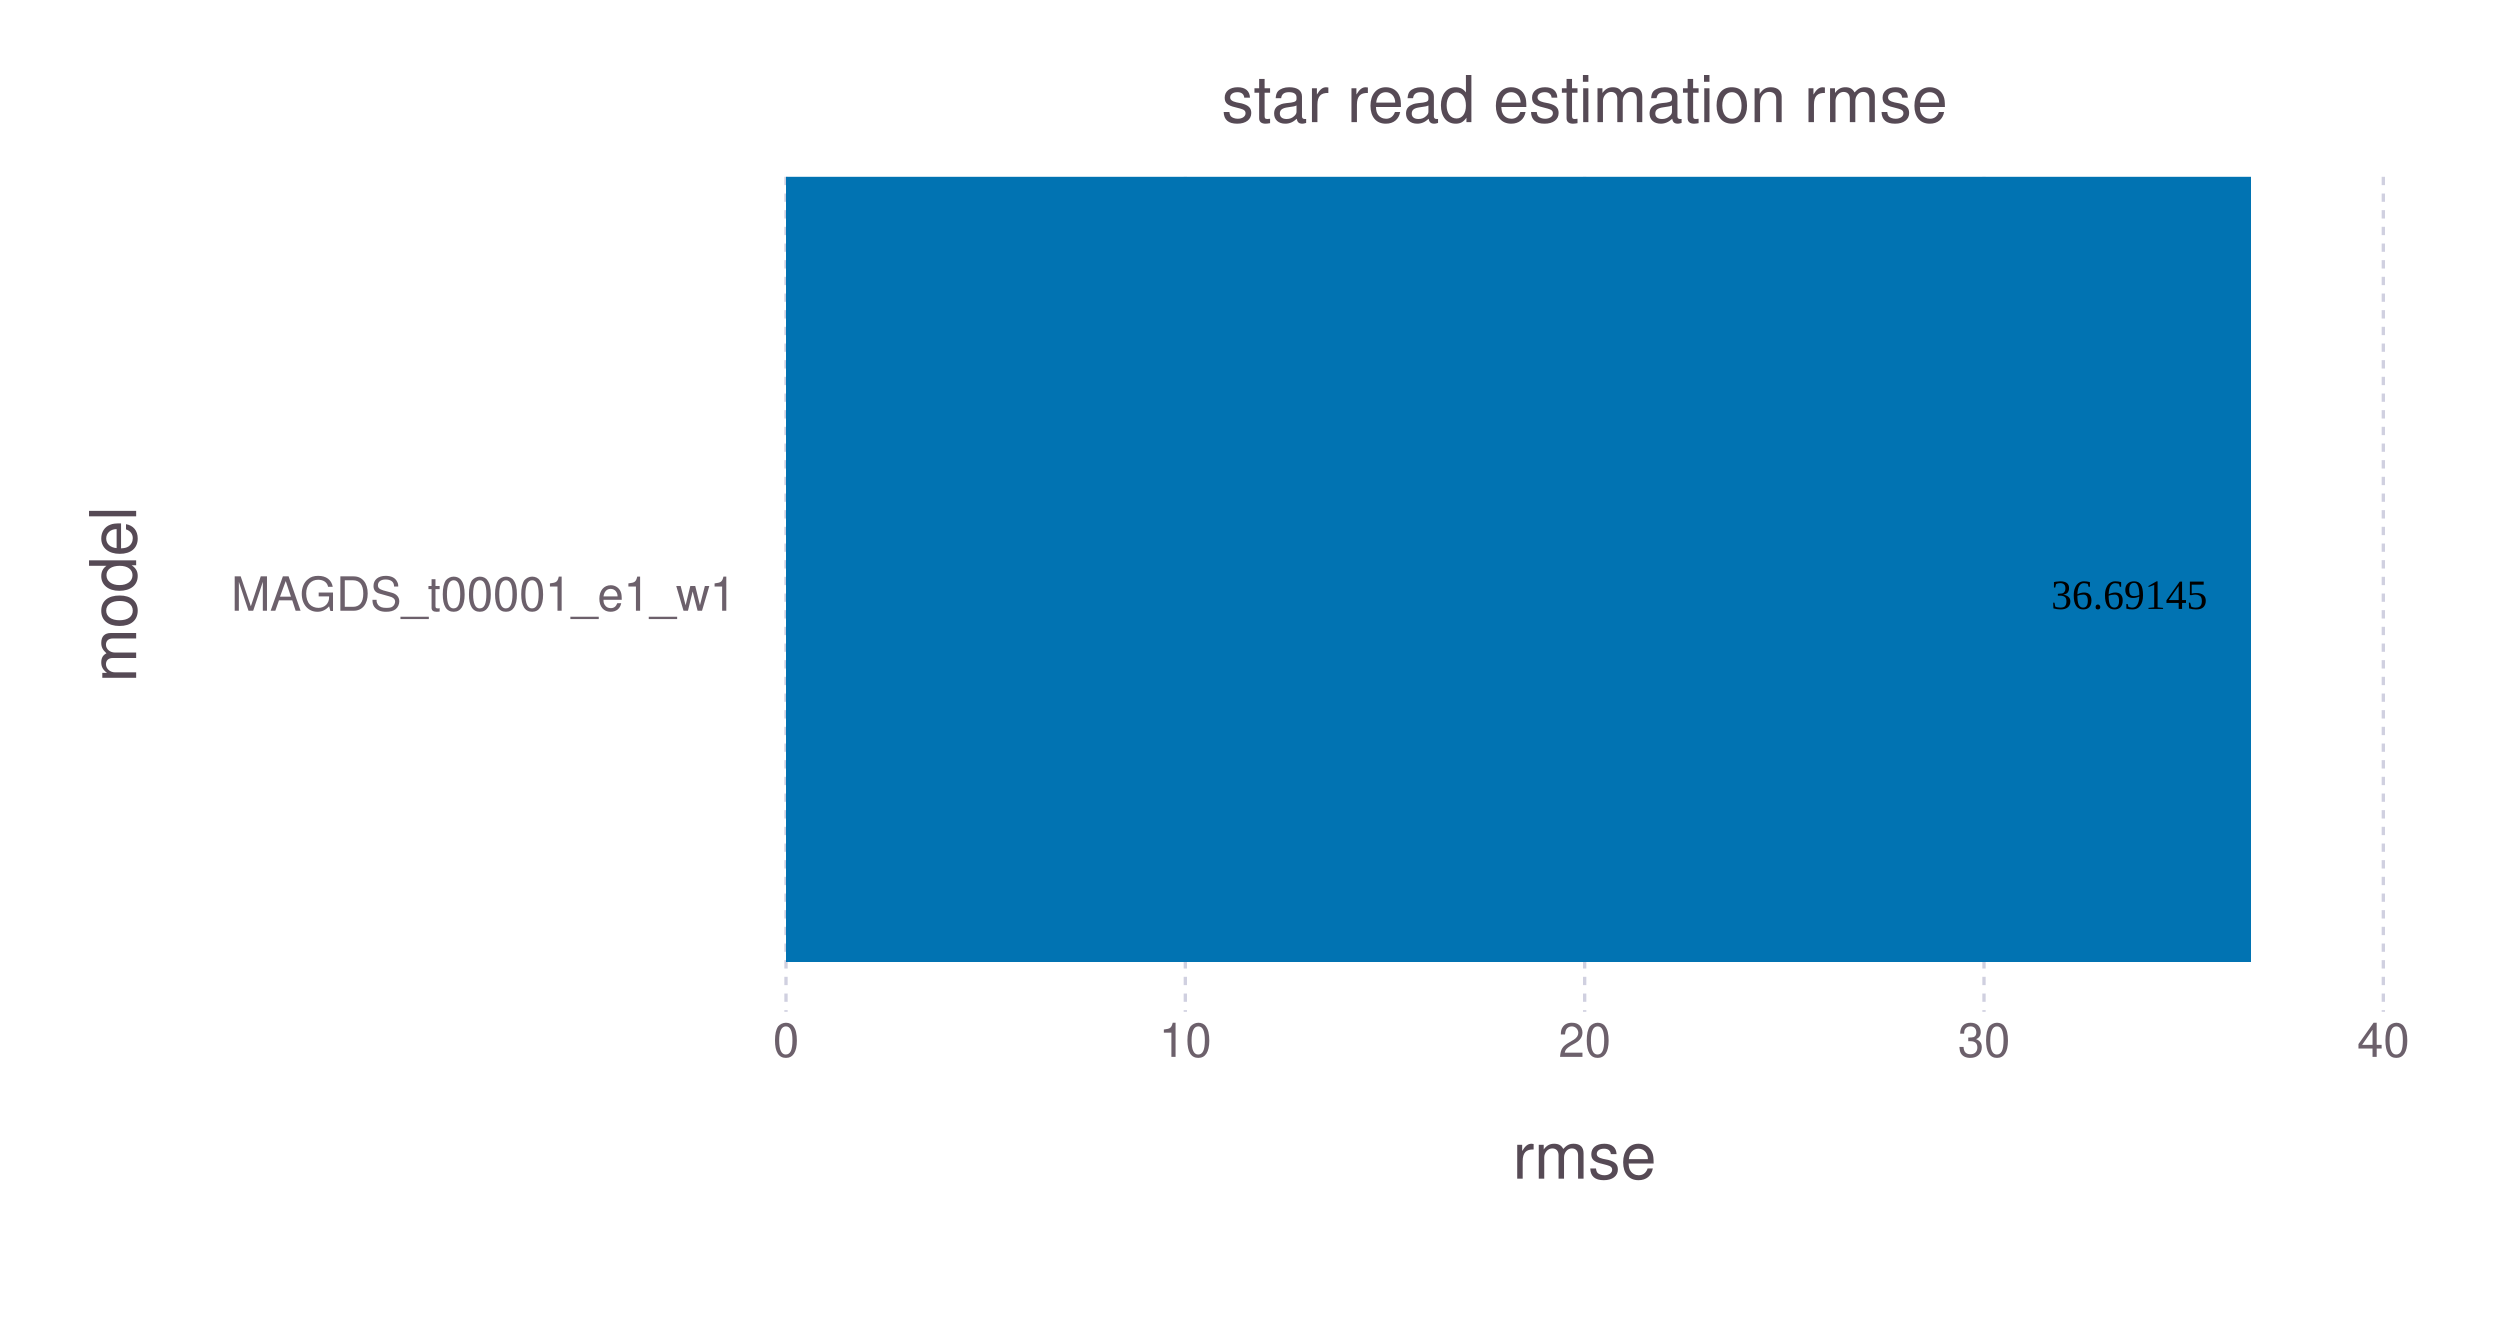
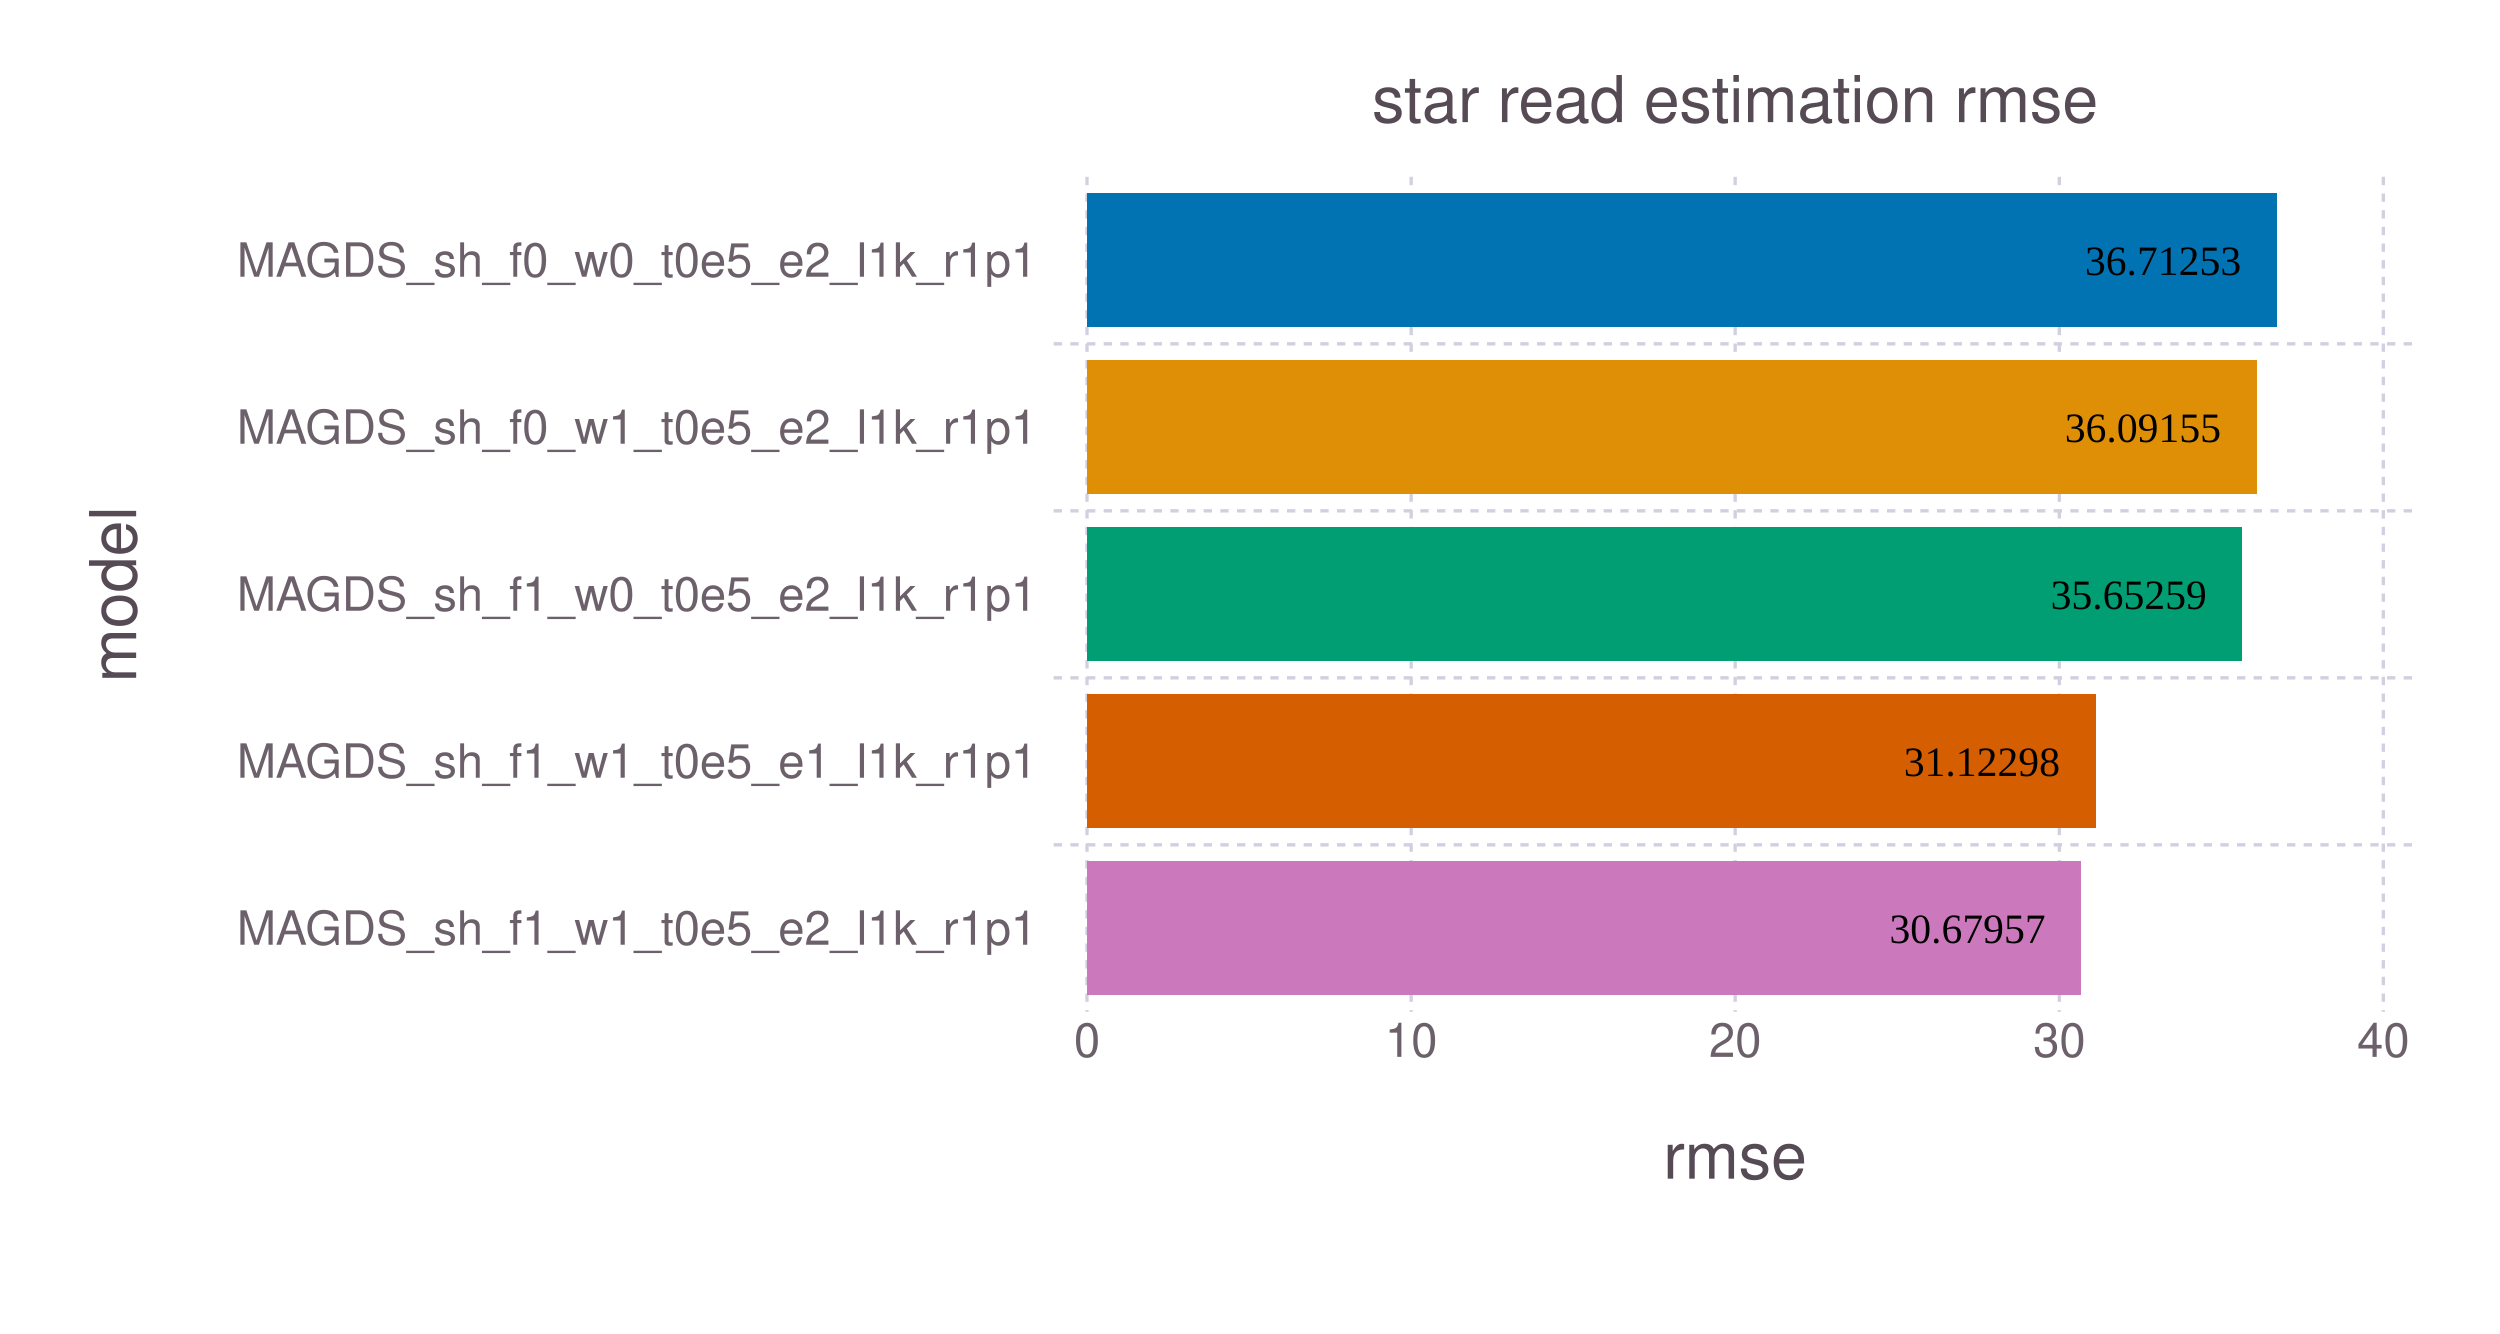
<svg xmlns="http://www.w3.org/2000/svg" version="1.2" width="150mm" height="80mm" viewBox="0 0 150 80" stroke="none" fill="#000000" stroke-width="0.3" font-size="3.88">
  <defs>
    <marker id="arrow" markerWidth="15" markerHeight="7" refX="5" refY="3.5" orient="auto" markerUnits="strokeWidth">
      <path d="M0,0 L15,3.5 L0,7 z" stroke="context-stroke" fill="context-stroke" />
    </marker>
  </defs>
-   <g class="plotroot xscalable" id="img-4a62c356-1">
-     <g font-size="3.88" font-family="'PT Sans','Helvetica Neue','Helvetica',sans-serif" fill="#564A55" stroke="#000000" stroke-opacity="0.000" id="img-4a62c356-2">
-       <g transform="translate(95.08,68.39)">
+   <g class="plotroot xscalable" id="img-2674f303-1">
+     <g font-size="3.88" font-family="'PT Sans','Helvetica Neue','Helvetica',sans-serif" fill="#564A55" stroke="#000000" stroke-opacity="0.000" id="img-2674f303-2">
+       <g transform="translate(104.11,68.39)">
        <g class="primitive">
          <text text-anchor="middle" dy="0.6em">rmse</text>
        </g>
      </g>
    </g>
-     <g class="guide xlabels" font-size="2.82" font-family="'PT Sans Caption','Helvetica Neue','Helvetica',sans-serif" fill="#6C606B" id="img-4a62c356-3">
-       <g transform="translate(47.16,61.72)">
+     <g class="guide xlabels" font-size="2.82" font-family="'PT Sans Caption','Helvetica Neue','Helvetica',sans-serif" fill="#6C606B" id="img-2674f303-3">
+       <g transform="translate(65.22,61.72)">
        <g class="primitive">
          <text text-anchor="middle" dy="0.6em">0</text>
        </g>
      </g>
-       <g transform="translate(71.12,61.72)">
+       <g transform="translate(84.67,61.72)">
        <g class="primitive">
          <text text-anchor="middle" dy="0.6em">10</text>
        </g>
      </g>
-       <g transform="translate(95.08,61.72)">
+       <g transform="translate(104.11,61.72)">
        <g class="primitive">
          <text text-anchor="middle" dy="0.6em">20</text>
        </g>
      </g>
-       <g transform="translate(119.04,61.72)">
+       <g transform="translate(123.56,61.72)">
        <g class="primitive">
          <text text-anchor="middle" dy="0.6em">30</text>
        </g>
      </g>
      <g transform="translate(143,61.72)">
        <g class="primitive">
          <text text-anchor="middle" dy="0.6em">40</text>
        </g>
      </g>
    </g>
-     <g clip-path="url(#img-4a62c356-4)">
-       <g id="img-4a62c356-5">
-         <g pointer-events="visible" stroke-width="0.3" fill="#000000" fill-opacity="0.000" stroke="#000000" stroke-opacity="0.000" class="guide background" id="img-4a62c356-6">
-           <g transform="translate(95.08,35.66)" id="img-4a62c356-7">
-             <path d="M-49.92,-25.05 L49.92,-25.05 49.92,25.05 -49.92,25.05  z" class="primitive" />
+     <g clip-path="url(#img-2674f303-4)">
+       <g id="img-2674f303-5">
+         <g pointer-events="visible" stroke-width="0.3" fill="#000000" fill-opacity="0.000" stroke="#000000" stroke-opacity="0.000" class="guide background" id="img-2674f303-6">
+           <g transform="translate(104.11,35.66)" id="img-2674f303-7">
+             <path d="M-40.89,-25.05 L40.89,-25.05 40.89,25.05 -40.89,25.05  z" class="primitive" />
          </g>
        </g>
-         <g class="guide ygridlines xfixed" stroke-dasharray="0.5,0.5" stroke-width="0.2" stroke="#D0D0E0" id="img-4a62c356-8">
-       </g>
-         <g class="guide xgridlines yfixed" stroke-dasharray="0.5,0.5" stroke-width="0.2" stroke="#D0D0E0" id="img-4a62c356-9">
-           <g transform="translate(47.16,35.66)" id="img-4a62c356-10">
+         <g class="guide ygridlines xfixed" stroke-dasharray="0.5,0.5" stroke-width="0.2" stroke="#D0D0E0" id="img-2674f303-8">
+           <g transform="translate(104.11,20.63)" id="img-2674f303-9">
+             <path fill="none" d="M-40.89,0 L40.89,0 " class="primitive" />
+           </g>
+           <g transform="translate(104.11,30.65)" id="img-2674f303-10">
+             <path fill="none" d="M-40.89,0 L40.89,0 " class="primitive" />
+           </g>
+           <g transform="translate(104.11,40.67)" id="img-2674f303-11">
+             <path fill="none" d="M-40.89,0 L40.89,0 " class="primitive" />
+           </g>
+           <g transform="translate(104.11,50.69)" id="img-2674f303-12">
+             <path fill="none" d="M-40.89,0 L40.89,0 " class="primitive" />
+           </g>
+         </g>
+         <g class="guide xgridlines yfixed" stroke-dasharray="0.5,0.5" stroke-width="0.2" stroke="#D0D0E0" id="img-2674f303-13">
+           <g transform="translate(65.22,35.66)" id="img-2674f303-14">
            <path fill="none" d="M0,-25.05 L0,25.05 " class="primitive" />
          </g>
-           <g transform="translate(71.12,35.66)" id="img-4a62c356-11">
+           <g transform="translate(84.67,35.66)" id="img-2674f303-15">
            <path fill="none" d="M0,-25.05 L0,25.05 " class="primitive" />
          </g>
-           <g transform="translate(95.08,35.66)" id="img-4a62c356-12">
+           <g transform="translate(104.11,35.66)" id="img-2674f303-16">
            <path fill="none" d="M0,-25.05 L0,25.05 " class="primitive" />
          </g>
-           <g transform="translate(119.04,35.66)" id="img-4a62c356-13">
+           <g transform="translate(123.56,35.66)" id="img-2674f303-17">
            <path fill="none" d="M0,-25.05 L0,25.05 " class="primitive" />
          </g>
-           <g transform="translate(143,35.66)" id="img-4a62c356-14">
+           <g transform="translate(143,35.66)" id="img-2674f303-18">
            <path fill="none" d="M0,-25.05 L0,25.05 " class="primitive" />
          </g>
        </g>
-         <g class="plotpanel" id="img-4a62c356-15">
-           <g shape-rendering="crispEdges" stroke-width="0.3" id="img-4a62c356-16">
-             <g class="geometry" fill-opacity="1" stroke="#000000" stroke-opacity="0.000" fill="#0173B2" id="img-4a62c356-17">
-               <g transform="translate(91.12,33.66)" id="img-4a62c356-18">
-                 <path d="M-43.96,-24.05 L43.96,-24.05 43.96,24.05 -43.96,24.05  z" class="primitive" />
+         <g class="plotpanel" id="img-2674f303-19">
+           <g shape-rendering="crispEdges" stroke-width="0.3" id="img-2674f303-20">
+             <g stroke="#000000" stroke-opacity="0.000" class="geometry" id="img-2674f303-21">
+               <g transform="translate(95.05,55.7)" id="img-2674f303-22" fill="#CC78BC">
+                 <path d="M-29.83,-4.01 L29.83,-4.01 29.83,4.01 -29.83,4.01  z" class="primitive" />
+               </g>
+               <g transform="translate(95.48,45.68)" id="img-2674f303-23" fill="#D55E00">
+                 <path d="M-30.26,-4.01 L30.26,-4.01 30.26,4.01 -30.26,4.01  z" class="primitive" />
+               </g>
+               <g transform="translate(99.89,35.66)" id="img-2674f303-24" fill="#029E73">
+                 <path d="M-34.66,-4.01 L34.66,-4.01 34.66,4.01 -34.66,4.01  z" class="primitive" />
+               </g>
+               <g transform="translate(100.31,25.64)" id="img-2674f303-25" fill="#DE8F05">
+                 <path d="M-35.09,-4.01 L35.09,-4.01 35.09,4.01 -35.09,4.01  z" class="primitive" />
+               </g>
+               <g transform="translate(100.92,15.62)" id="img-2674f303-26" fill="#0173B2">
+                 <path d="M-35.69,-4.01 L35.69,-4.01 35.69,4.01 -35.69,4.01  z" class="primitive" />
              </g>
            </g>
          </g>
        </g>
-         <g class="geometry" id="img-4a62c356-19">
-           <g fill="#000000" font-size="2.5" id="img-4a62c356-20">
-             <g transform="translate(132.44,35.66)" id="img-4a62c356-21">
+         <g class="geometry" id="img-2674f303-27">
+           <g fill="#000000" font-size="2.5" id="img-2674f303-28">
+             <g transform="translate(134.47,15.62)" id="img-2674f303-29">
              <g class="primitive">
-                 <text text-anchor="end" dy="0.35em">36.69145</text>
+                 <text text-anchor="end" dy="0.35em">36.71253</text>
+               </g>
+             </g>
+             <g transform="translate(133.26,25.64)" id="img-2674f303-30">
+               <g class="primitive">
+                 <text text-anchor="end" dy="0.35em">36.09155</text>
+               </g>
+             </g>
+             <g transform="translate(132.41,35.66)" id="img-2674f303-31">
+               <g class="primitive">
+                 <text text-anchor="end" dy="0.35em">35.65259</text>
+               </g>
+             </g>
+             <g transform="translate(123.6,45.68)" id="img-2674f303-32">
+               <g class="primitive">
+                 <text text-anchor="end" dy="0.35em">31.12298</text>
+               </g>
+             </g>
+             <g transform="translate(122.74,55.7)" id="img-2674f303-33">
+               <g class="primitive">
+                 <text text-anchor="end" dy="0.35em">30.67957</text>
              </g>
            </g>
          </g>
        </g>
      </g>
    </g>
-     <g class="guide ylabels" font-size="2.82" font-family="'PT Sans Caption','Helvetica Neue','Helvetica',sans-serif" fill="#6C606B" id="img-4a62c356-22">
-       <g transform="translate(44.16,35.66)" id="img-4a62c356-23">
+     <g class="guide ylabels" font-size="2.82" font-family="'PT Sans Caption','Helvetica Neue','Helvetica',sans-serif" fill="#6C606B" id="img-2674f303-34">
+       <g transform="translate(62.22,15.62)" id="img-2674f303-35">
        <g class="primitive">
-           <text text-anchor="end" dy="0.35em">MAGDS_t00001_e1_w1</text>
+           <text text-anchor="end" dy="0.35em">MAGDS_sh_f0_w0_t0e5_e2_l1k_r1p1</text>
+         </g>
+       </g>
+       <g transform="translate(62.22,25.64)" id="img-2674f303-36">
+         <g class="primitive">
+           <text text-anchor="end" dy="0.35em">MAGDS_sh_f0_w1_t0e5_e2_l1k_r1p1</text>
+         </g>
+       </g>
+       <g transform="translate(62.22,35.66)" id="img-2674f303-37">
+         <g class="primitive">
+           <text text-anchor="end" dy="0.35em">MAGDS_sh_f1_w0_t0e5_e2_l1k_r1p1</text>
+         </g>
+       </g>
+       <g transform="translate(62.22,45.68)" id="img-2674f303-38">
+         <g class="primitive">
+           <text text-anchor="end" dy="0.35em">MAGDS_sh_f1_w1_t0e5_e1_l1k_r1p1</text>
+         </g>
+       </g>
+       <g transform="translate(62.22,55.7)" id="img-2674f303-39">
+         <g class="primitive">
+           <text text-anchor="end" dy="0.35em">MAGDS_sh_f1_w1_t0e5_e2_l1k_r1p1</text>
        </g>
      </g>
    </g>
-     <g font-size="3.88" font-family="'PT Sans','Helvetica Neue','Helvetica',sans-serif" fill="#564A55" stroke="#000000" stroke-opacity="0.000" id="img-4a62c356-24">
-       <g transform="translate(8.81,33.66)" id="img-4a62c356-25">
+     <g font-size="3.88" font-family="'PT Sans','Helvetica Neue','Helvetica',sans-serif" fill="#564A55" stroke="#000000" stroke-opacity="0.000" id="img-2674f303-40">
+       <g transform="translate(8.81,33.66)" id="img-2674f303-41">
        <g class="primitive">
          <text text-anchor="middle" dy="0.35em" transform="rotate(-90,0, 2)">model</text>
        </g>
      </g>
    </g>
-     <g font-size="3.88" font-family="'PT Sans','Helvetica Neue','Helvetica',sans-serif" fill="#564A55" stroke="#000000" stroke-opacity="0.000" id="img-4a62c356-26">
-       <g transform="translate(95.08,5)" id="img-4a62c356-27">
+     <g font-size="3.88" font-family="'PT Sans','Helvetica Neue','Helvetica',sans-serif" fill="#564A55" stroke="#000000" stroke-opacity="0.000" id="img-2674f303-42">
+       <g transform="translate(104.11,5)" id="img-2674f303-43">
        <g class="primitive">
          <text text-anchor="middle" dy="0.6em">star read estimation rmse</text>
        </g>
      </g>
    </g>
  </g>
  <defs>
-     <clipPath id="img-4a62c356-4">
-       <path d="M45.16,10.61 L145,10.61 145,60.72 45.16,60.72 " />
+     <clipPath id="img-2674f303-4">
+       <path d="M63.22,10.61 L145,10.61 145,60.72 63.22,60.72 " />
    </clipPath>
  </defs>
</svg>
